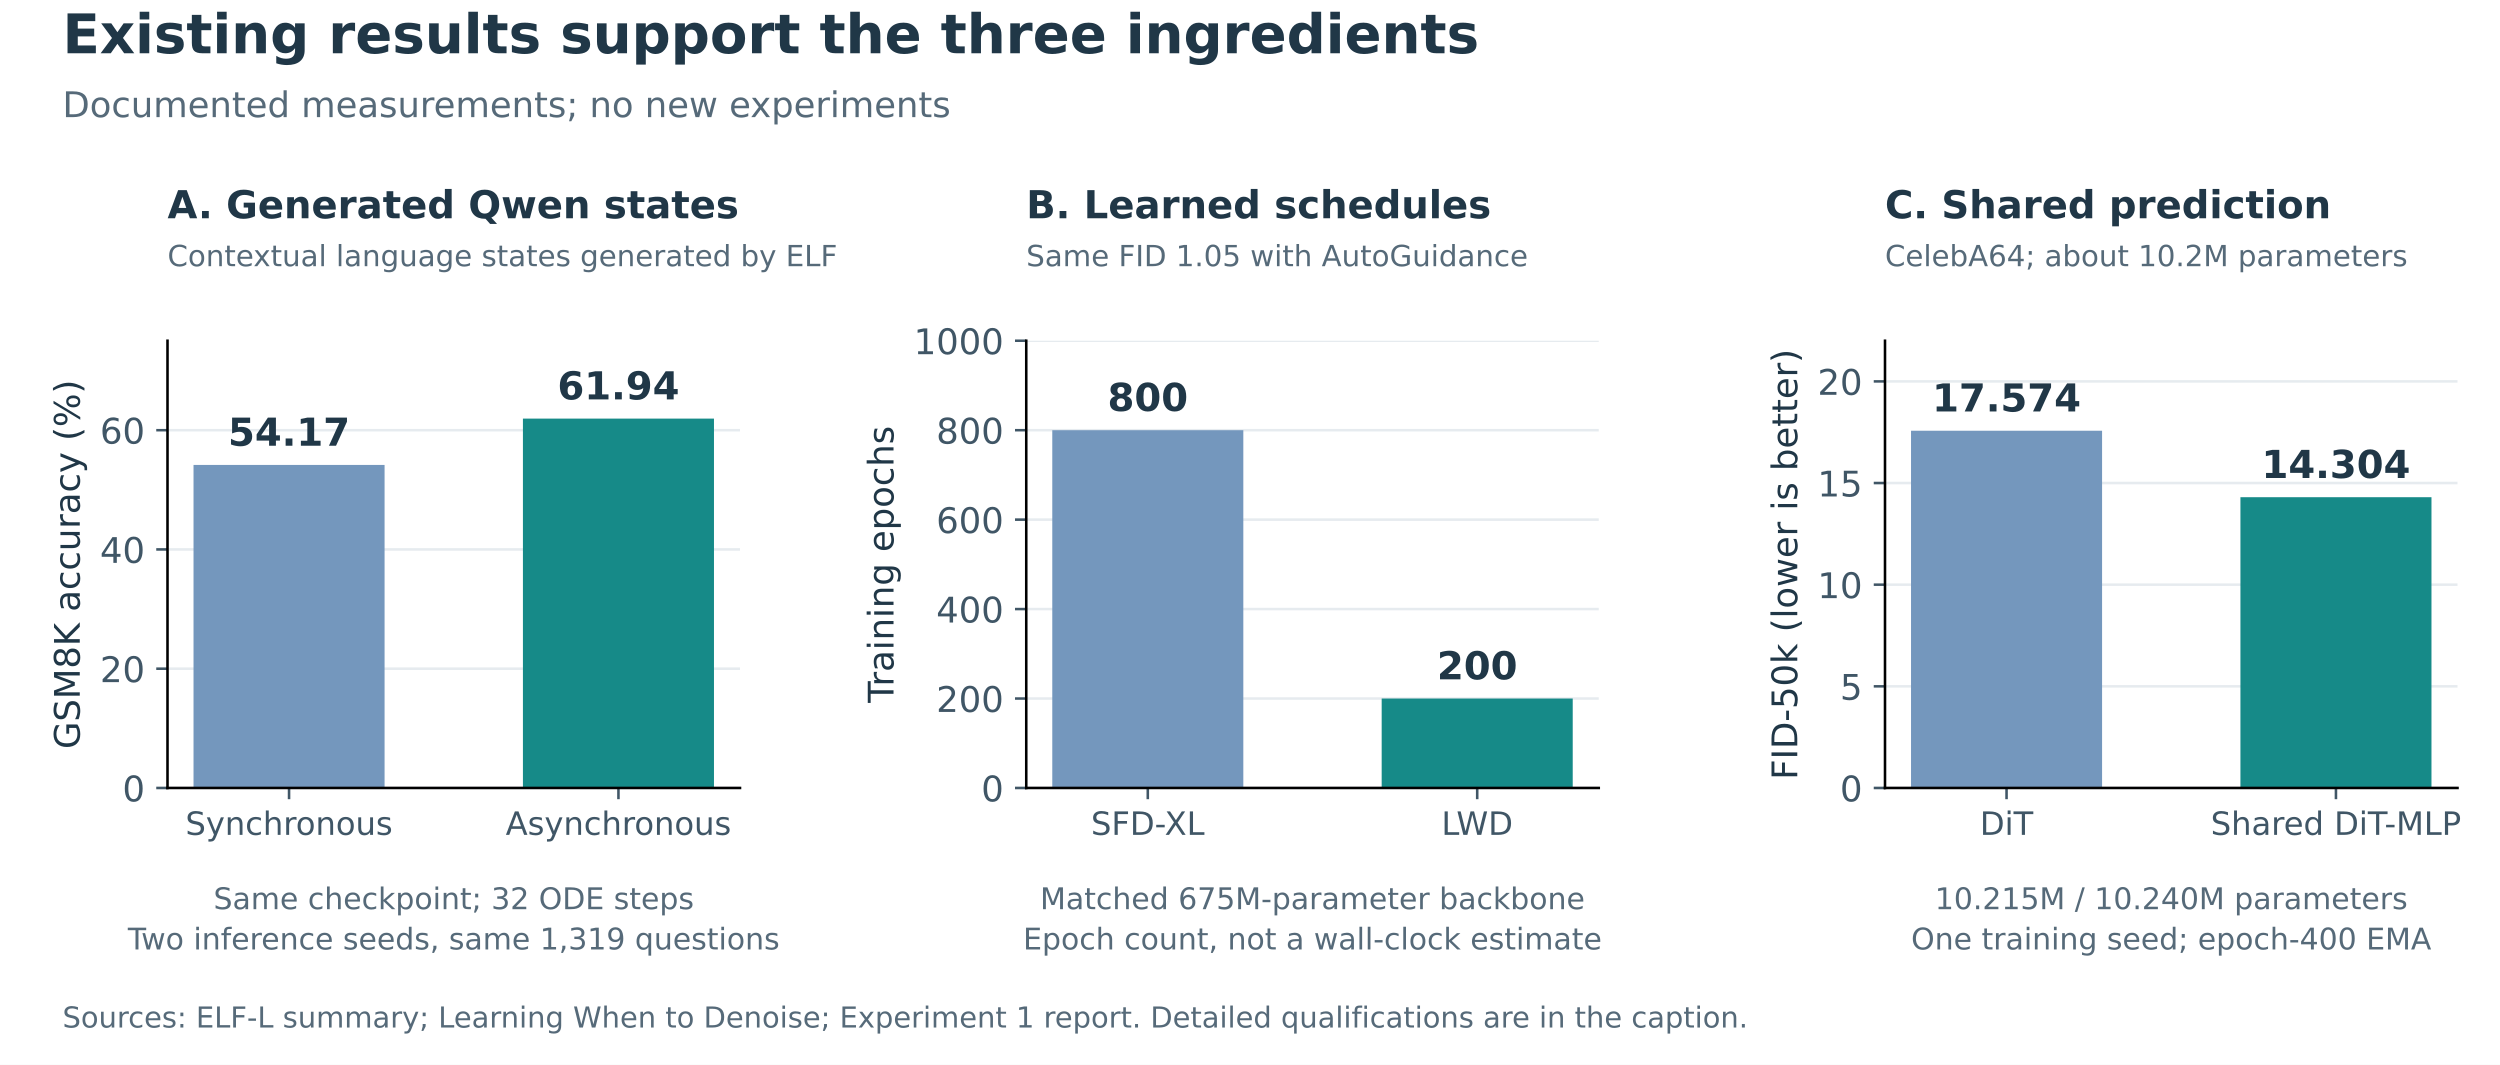
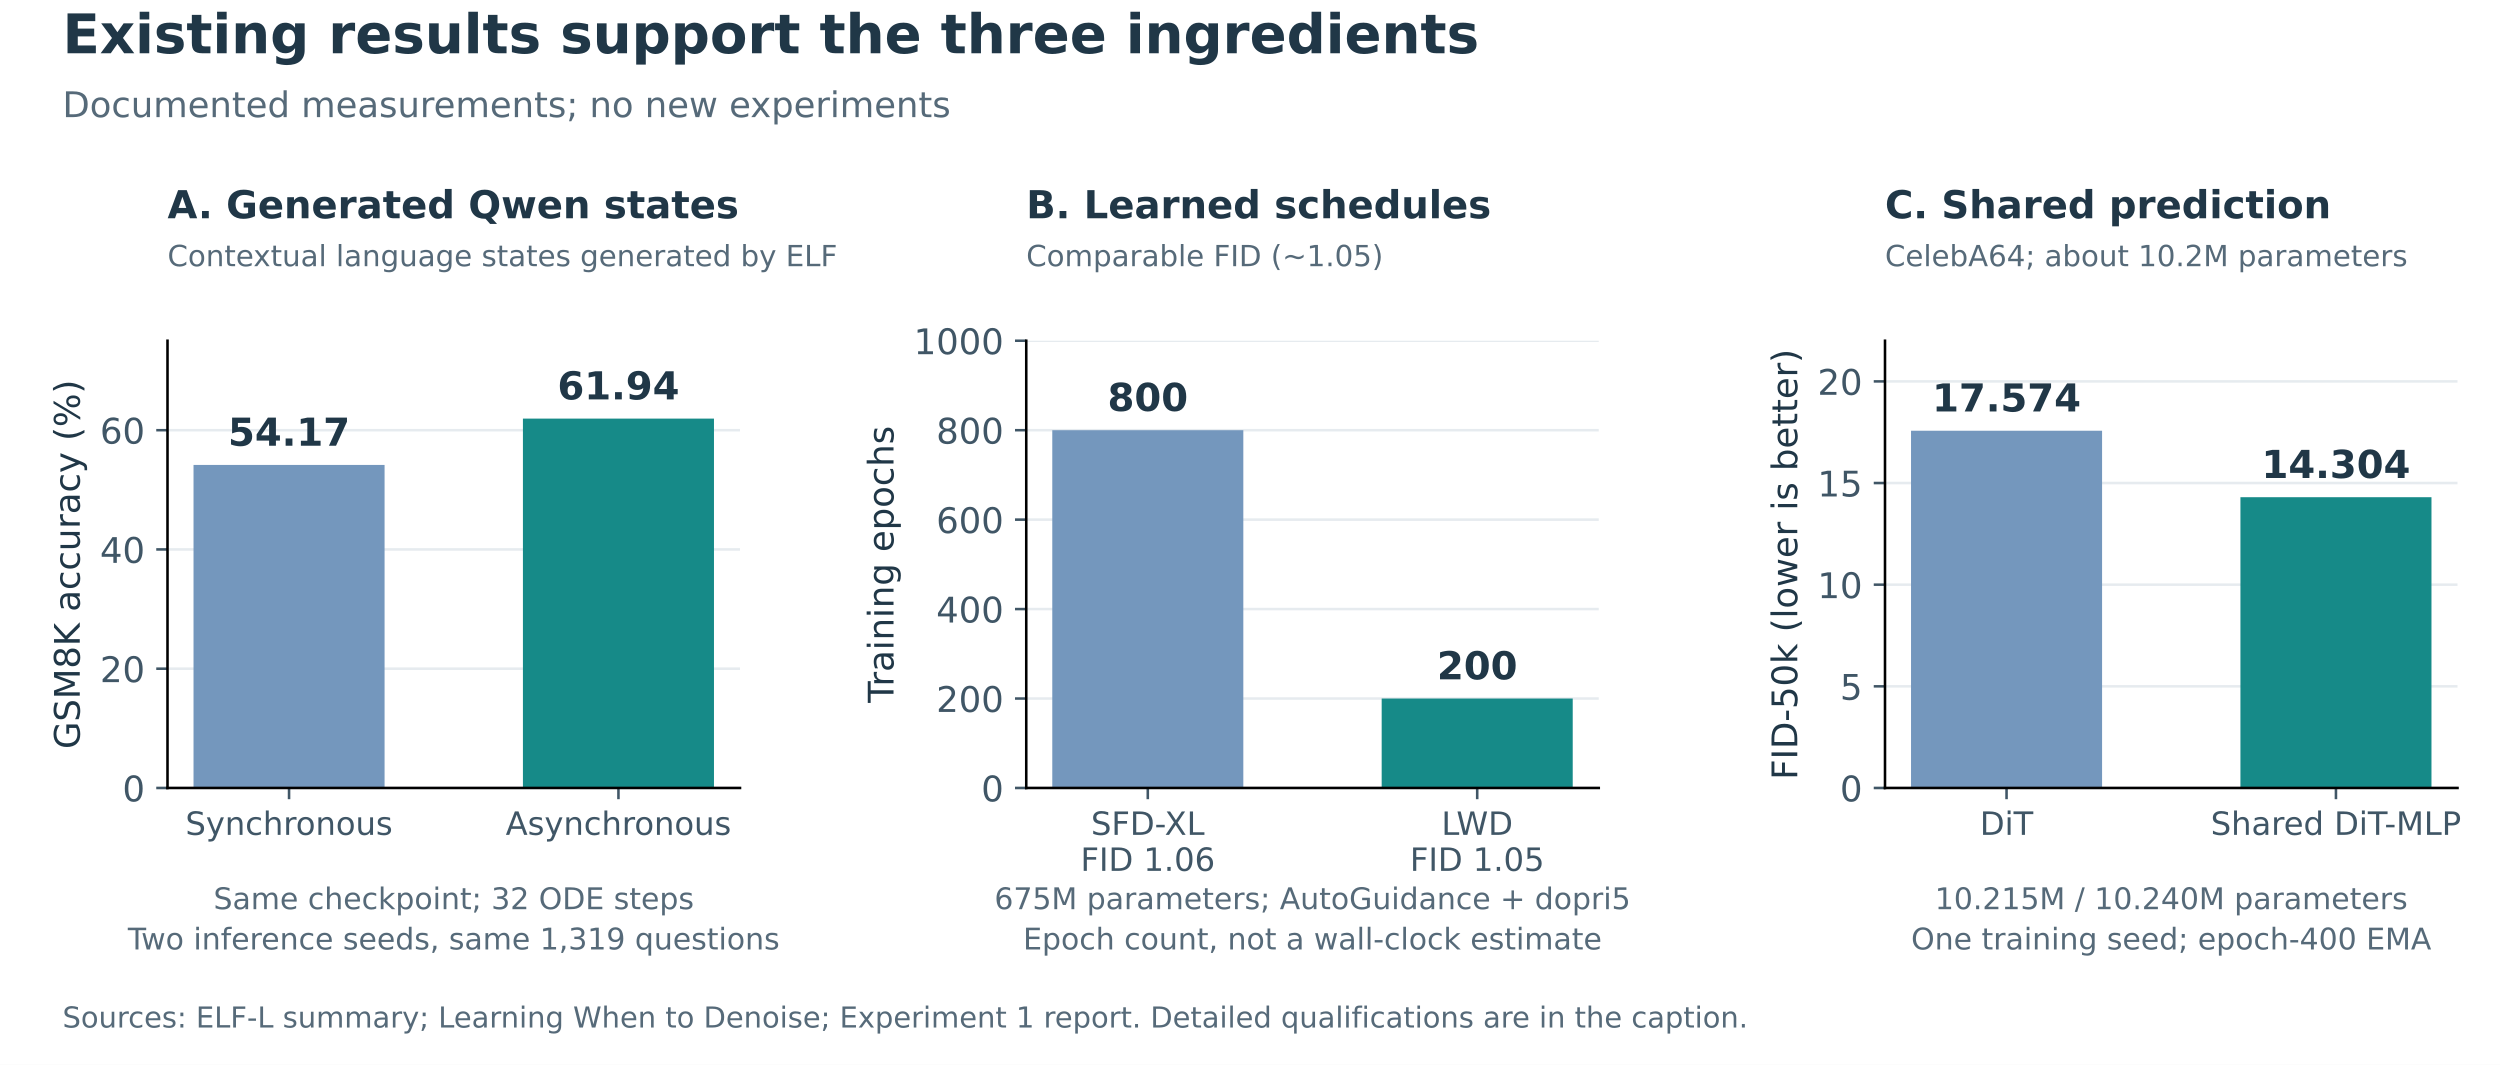
<svg xmlns="http://www.w3.org/2000/svg" xmlns:xlink="http://www.w3.org/1999/xlink" width="777.6pt" height="331.2pt" viewBox="0 0 777.6 331.2" version="1.1">
  <defs>
    <style type="text/css">*{stroke-linejoin: round; stroke-linecap: butt}</style>
  </defs>
  <g id="figure_1">
    <g id="patch_1">
      <path d="M 0 331.2  L 777.6 331.2  L 777.6 0  L 0 0  z " style="fill: #ffffff" />
    </g>
    <g id="axes_1">
      <g id="patch_2">
        <path d="M 52.099 245.088  L 230.17 245.088  L 230.17 105.984  L 52.099 105.984  z " style="fill: #ffffff" />
      </g>
      <g id="matplotlib.axis_1">
        <g id="xtick_1">
          <g id="line2d_1">
            <defs>
-               <path id="m4f44a364bf" d="M 0 0  L 0 3.5  " style="stroke: #405666; stroke-width: 0.8" />
+               <path id="mb51ee519b4" d="M 0 0  L 0 3.5  " style="stroke: #405666; stroke-width: 0.8" />
            </defs>
            <g>
-               <use xlink:href="#m4f44a364bf" x="89.906" y="245.088" style="fill: #405666; stroke: #405666; stroke-width: 0.8" />
+               <use xlink:href="#mb51ee519b4" x="89.906" y="245.088" style="fill: #405666; stroke: #405666; stroke-width: 0.8" />
            </g>
          </g>
          <g id="text_1">
            <text style="font-size: 10px; font-family: 'DejaVu Sans'; text-anchor: middle; fill: #405666" x="89.906" y="259.686" transform="rotate(-0 89.90586 259.6864)">Synchronous</text>
          </g>
        </g>
        <g id="xtick_2">
          <g id="line2d_2">
            <g>
-               <use xlink:href="#m4f44a364bf" x="192.363" y="245.088" style="fill: #405666; stroke: #405666; stroke-width: 0.8" />
+               <use xlink:href="#mb51ee519b4" x="192.363" y="245.088" style="fill: #405666; stroke: #405666; stroke-width: 0.8" />
            </g>
          </g>
          <g id="text_2">
            <text style="font-size: 10px; font-family: 'DejaVu Sans'; text-anchor: middle; fill: #405666" x="192.363" y="259.686" transform="rotate(-0 192.3629 259.6864)">Asynchronous</text>
          </g>
        </g>
      </g>
      <g id="matplotlib.axis_2">
        <g id="ytick_1">
          <g id="line2d_3">
-             <path d="M 52.099 245.088  L 230.17 245.088  " clip-path="url(#pe9243aeff3)" style="fill: none; stroke: #e6ebef; stroke-width: 0.8; stroke-linecap: square" />
+             <path d="M 52.099 245.088  L 230.17 245.088  " clip-path="url(#p2dae9a7ba0)" style="fill: none; stroke: #e6ebef; stroke-width: 0.8; stroke-linecap: square" />
          </g>
          <g id="line2d_4">
            <defs>
-               <path id="m4fe700fa84" d="M 0 0  L -3.5 0  " style="stroke: #405666; stroke-width: 0.8" />
+               <path id="m83fa7ce3c8" d="M 0 0  L -3.5 0  " style="stroke: #405666; stroke-width: 0.8" />
            </defs>
            <g>
-               <use xlink:href="#m4fe700fa84" x="52.099" y="245.088" style="fill: #405666; stroke: #405666; stroke-width: 0.8" />
+               <use xlink:href="#m83fa7ce3c8" x="52.099" y="245.088" style="fill: #405666; stroke: #405666; stroke-width: 0.8" />
            </g>
          </g>
          <g id="text_3">
            <text style="font-size: 11px; font-family: 'DejaVu Sans'; text-anchor: end; fill: #405666" x="45.099" y="249.267" transform="rotate(-0 45.0992 249.2671)">0</text>
          </g>
        </g>
        <g id="ytick_2">
          <g id="line2d_5">
-             <path d="M 52.099 207.994  L 230.17 207.994  " clip-path="url(#pe9243aeff3)" style="fill: none; stroke: #e6ebef; stroke-width: 0.8; stroke-linecap: square" />
+             <path d="M 52.099 207.994  L 230.17 207.994  " clip-path="url(#p2dae9a7ba0)" style="fill: none; stroke: #e6ebef; stroke-width: 0.8; stroke-linecap: square" />
          </g>
          <g id="line2d_6">
            <g>
-               <use xlink:href="#m4fe700fa84" x="52.099" y="207.994" style="fill: #405666; stroke: #405666; stroke-width: 0.8" />
+               <use xlink:href="#m83fa7ce3c8" x="52.099" y="207.994" style="fill: #405666; stroke: #405666; stroke-width: 0.8" />
            </g>
          </g>
          <g id="text_4">
            <text style="font-size: 11px; font-family: 'DejaVu Sans'; text-anchor: end; fill: #405666" x="45.099" y="212.173" transform="rotate(-0 45.0992 212.1727)">20</text>
          </g>
        </g>
        <g id="ytick_3">
          <g id="line2d_7">
-             <path d="M 52.099 170.899  L 230.17 170.899  " clip-path="url(#pe9243aeff3)" style="fill: none; stroke: #e6ebef; stroke-width: 0.8; stroke-linecap: square" />
+             <path d="M 52.099 170.899  L 230.17 170.899  " clip-path="url(#p2dae9a7ba0)" style="fill: none; stroke: #e6ebef; stroke-width: 0.8; stroke-linecap: square" />
          </g>
          <g id="line2d_8">
            <g>
-               <use xlink:href="#m4fe700fa84" x="52.099" y="170.899" style="fill: #405666; stroke: #405666; stroke-width: 0.8" />
+               <use xlink:href="#m83fa7ce3c8" x="52.099" y="170.899" style="fill: #405666; stroke: #405666; stroke-width: 0.8" />
            </g>
          </g>
          <g id="text_5">
            <text style="font-size: 11px; font-family: 'DejaVu Sans'; text-anchor: end; fill: #405666" x="45.099" y="175.078" transform="rotate(-0 45.0992 175.0783)">40</text>
          </g>
        </g>
        <g id="ytick_4">
          <g id="line2d_9">
-             <path d="M 52.099 133.805  L 230.17 133.805  " clip-path="url(#pe9243aeff3)" style="fill: none; stroke: #e6ebef; stroke-width: 0.8; stroke-linecap: square" />
+             <path d="M 52.099 133.805  L 230.17 133.805  " clip-path="url(#p2dae9a7ba0)" style="fill: none; stroke: #e6ebef; stroke-width: 0.8; stroke-linecap: square" />
          </g>
          <g id="line2d_10">
            <g>
-               <use xlink:href="#m4fe700fa84" x="52.099" y="133.805" style="fill: #405666; stroke: #405666; stroke-width: 0.8" />
+               <use xlink:href="#m83fa7ce3c8" x="52.099" y="133.805" style="fill: #405666; stroke: #405666; stroke-width: 0.8" />
            </g>
          </g>
          <g id="text_6">
            <text style="font-size: 11px; font-family: 'DejaVu Sans'; text-anchor: end; fill: #405666" x="45.099" y="137.984" transform="rotate(-0 45.0992 137.9839)">60</text>
          </g>
        </g>
        <g id="text_7">
          <text style="font-size: 11px; font-family: 'DejaVu Sans'; text-anchor: middle; fill: #203747" x="24.814" y="175.536" transform="rotate(-90 24.81404 175.536)">GSM8K accuracy (%)</text>
        </g>
      </g>
      <g id="patch_3">
-         <path d="M 60.193 245.088  L 119.618 245.088  L 119.618 144.618  L 60.193 144.618  z " clip-path="url(#pe9243aeff3)" style="fill: #7497bd" />
+         <path d="M 60.193 245.088  L 119.618 245.088  L 119.618 144.618  L 60.193 144.618  z " clip-path="url(#p2dae9a7ba0)" style="fill: #7497bd" />
      </g>
      <g id="patch_4">
-         <path d="M 162.65 245.088  L 222.075 245.088  L 222.075 130.205  L 162.65 130.205  z " clip-path="url(#pe9243aeff3)" style="fill: #168a88" />
+         <path d="M 162.65 245.088  L 222.075 245.088  L 222.075 130.205  L 162.65 130.205  z " clip-path="url(#p2dae9a7ba0)" style="fill: #168a88" />
      </g>
      <g id="patch_5">
        <path d="M 52.099 245.088  L 52.099 105.984  " style="fill: none; stroke: #000000; stroke-width: 0.8; stroke-linejoin: miter; stroke-linecap: square" />
      </g>
      <g id="patch_6">
        <path d="M 52.099 245.088  L 230.17 245.088  " style="fill: none; stroke: #000000; stroke-width: 0.8; stroke-linejoin: miter; stroke-linecap: square" />
      </g>
      <g id="text_8">
        <text style="font-weight: 700; font-size: 12px; font-family: 'DejaVu Sans'; text-anchor: middle; fill: #203747" x="89.906" y="138.645" transform="rotate(-0 89.90586 138.645)">54.17</text>
      </g>
      <g id="text_9">
        <text style="font-weight: 700; font-size: 12px; font-family: 'DejaVu Sans'; text-anchor: middle; fill: #203747" x="192.363" y="124.232" transform="rotate(-0 192.3629 124.2317)">61.94</text>
      </g>
    </g>
    <g id="axes_2">
      <g id="patch_7">
        <path d="M 319.205 245.088  L 497.275 245.088  L 497.275 105.984  L 319.205 105.984  z " style="fill: #ffffff" />
      </g>
      <g id="matplotlib.axis_3">
        <g id="xtick_3">
          <g id="line2d_11">
            <g>
-               <use xlink:href="#m4f44a364bf" x="357.011" y="245.088" style="fill: #405666; stroke: #405666; stroke-width: 0.8" />
+               <use xlink:href="#mb51ee519b4" x="357.011" y="245.088" style="fill: #405666; stroke: #405666; stroke-width: 0.8" />
            </g>
          </g>
          <g id="text_10">
-             <text style="font-size: 10px; font-family: 'DejaVu Sans'; text-anchor: middle; fill: #405666" x="357.011" y="259.686" transform="rotate(-0 357.0115 259.6864)">SFD-XL</text>
+             <text style="font-size: 10px; font-family: 'DejaVu Sans'; fill: #405666" transform="translate(339.3466 259.6864)">SFD-XL</text>
+             <text style="font-size: 10px; font-family: 'DejaVu Sans'; fill: #405666" transform="translate(336.0888 270.8843)">FID 1.06</text>
          </g>
        </g>
        <g id="xtick_4">
          <g id="line2d_12">
            <g>
-               <use xlink:href="#m4f44a364bf" x="459.469" y="245.088" style="fill: #405666; stroke: #405666; stroke-width: 0.8" />
+               <use xlink:href="#mb51ee519b4" x="459.469" y="245.088" style="fill: #405666; stroke: #405666; stroke-width: 0.8" />
            </g>
          </g>
          <g id="text_11">
-             <text style="font-size: 10px; font-family: 'DejaVu Sans'; text-anchor: middle; fill: #405666" x="459.469" y="259.686" transform="rotate(-0 459.4685 259.6864)">LWD</text>
+             <text style="font-size: 10px; font-family: 'DejaVu Sans'; fill: #405666" transform="translate(448.3451 259.6864)">LWD</text>
+             <text style="font-size: 10px; font-family: 'DejaVu Sans'; fill: #405666" transform="translate(438.5459 270.8843)">FID 1.05</text>
          </g>
        </g>
      </g>
      <g id="matplotlib.axis_4">
        <g id="ytick_5">
          <g id="line2d_13">
-             <path d="M 319.205 245.088  L 497.275 245.088  " clip-path="url(#p76b7afca17)" style="fill: none; stroke: #e6ebef; stroke-width: 0.8; stroke-linecap: square" />
+             <path d="M 319.205 245.088  L 497.275 245.088  " clip-path="url(#pc0f7fefae0)" style="fill: none; stroke: #e6ebef; stroke-width: 0.8; stroke-linecap: square" />
          </g>
          <g id="line2d_14">
            <g>
-               <use xlink:href="#m4fe700fa84" x="319.205" y="245.088" style="fill: #405666; stroke: #405666; stroke-width: 0.8" />
+               <use xlink:href="#m83fa7ce3c8" x="319.205" y="245.088" style="fill: #405666; stroke: #405666; stroke-width: 0.8" />
            </g>
          </g>
          <g id="text_12">
            <text style="font-size: 11px; font-family: 'DejaVu Sans'; text-anchor: end; fill: #405666" x="312.205" y="249.267" transform="rotate(-0 312.2048 249.2671)">0</text>
          </g>
        </g>
        <g id="ytick_6">
          <g id="line2d_15">
-             <path d="M 319.205 217.267  L 497.275 217.267  " clip-path="url(#p76b7afca17)" style="fill: none; stroke: #e6ebef; stroke-width: 0.8; stroke-linecap: square" />
+             <path d="M 319.205 217.267  L 497.275 217.267  " clip-path="url(#pc0f7fefae0)" style="fill: none; stroke: #e6ebef; stroke-width: 0.8; stroke-linecap: square" />
          </g>
          <g id="line2d_16">
            <g>
-               <use xlink:href="#m4fe700fa84" x="319.205" y="217.267" style="fill: #405666; stroke: #405666; stroke-width: 0.8" />
+               <use xlink:href="#m83fa7ce3c8" x="319.205" y="217.267" style="fill: #405666; stroke: #405666; stroke-width: 0.8" />
            </g>
          </g>
          <g id="text_13">
            <text style="font-size: 11px; font-family: 'DejaVu Sans'; text-anchor: end; fill: #405666" x="312.205" y="221.446" transform="rotate(-0 312.2048 221.4463)">200</text>
          </g>
        </g>
        <g id="ytick_7">
          <g id="line2d_17">
-             <path d="M 319.205 189.446  L 497.275 189.446  " clip-path="url(#p76b7afca17)" style="fill: none; stroke: #e6ebef; stroke-width: 0.8; stroke-linecap: square" />
+             <path d="M 319.205 189.446  L 497.275 189.446  " clip-path="url(#pc0f7fefae0)" style="fill: none; stroke: #e6ebef; stroke-width: 0.8; stroke-linecap: square" />
          </g>
          <g id="line2d_18">
            <g>
-               <use xlink:href="#m4fe700fa84" x="319.205" y="189.446" style="fill: #405666; stroke: #405666; stroke-width: 0.8" />
+               <use xlink:href="#m83fa7ce3c8" x="319.205" y="189.446" style="fill: #405666; stroke: #405666; stroke-width: 0.8" />
            </g>
          </g>
          <g id="text_14">
            <text style="font-size: 11px; font-family: 'DejaVu Sans'; text-anchor: end; fill: #405666" x="312.205" y="193.626" transform="rotate(-0 312.2048 193.6255)">400</text>
          </g>
        </g>
        <g id="ytick_8">
          <g id="line2d_19">
-             <path d="M 319.205 161.626  L 497.275 161.626  " clip-path="url(#p76b7afca17)" style="fill: none; stroke: #e6ebef; stroke-width: 0.8; stroke-linecap: square" />
+             <path d="M 319.205 161.626  L 497.275 161.626  " clip-path="url(#pc0f7fefae0)" style="fill: none; stroke: #e6ebef; stroke-width: 0.8; stroke-linecap: square" />
          </g>
          <g id="line2d_20">
            <g>
-               <use xlink:href="#m4fe700fa84" x="319.205" y="161.626" style="fill: #405666; stroke: #405666; stroke-width: 0.8" />
+               <use xlink:href="#m83fa7ce3c8" x="319.205" y="161.626" style="fill: #405666; stroke: #405666; stroke-width: 0.8" />
            </g>
          </g>
          <g id="text_15">
            <text style="font-size: 11px; font-family: 'DejaVu Sans'; text-anchor: end; fill: #405666" x="312.205" y="165.805" transform="rotate(-0 312.2048 165.8047)">600</text>
          </g>
        </g>
        <g id="ytick_9">
          <g id="line2d_21">
-             <path d="M 319.205 133.805  L 497.275 133.805  " clip-path="url(#p76b7afca17)" style="fill: none; stroke: #e6ebef; stroke-width: 0.8; stroke-linecap: square" />
+             <path d="M 319.205 133.805  L 497.275 133.805  " clip-path="url(#pc0f7fefae0)" style="fill: none; stroke: #e6ebef; stroke-width: 0.8; stroke-linecap: square" />
          </g>
          <g id="line2d_22">
            <g>
-               <use xlink:href="#m4fe700fa84" x="319.205" y="133.805" style="fill: #405666; stroke: #405666; stroke-width: 0.8" />
+               <use xlink:href="#m83fa7ce3c8" x="319.205" y="133.805" style="fill: #405666; stroke: #405666; stroke-width: 0.8" />
            </g>
          </g>
          <g id="text_16">
            <text style="font-size: 11px; font-family: 'DejaVu Sans'; text-anchor: end; fill: #405666" x="312.205" y="137.984" transform="rotate(-0 312.2048 137.9839)">800</text>
          </g>
        </g>
        <g id="ytick_10">
          <g id="line2d_23">
-             <path d="M 319.205 105.984  L 497.275 105.984  " clip-path="url(#p76b7afca17)" style="fill: none; stroke: #e6ebef; stroke-width: 0.8; stroke-linecap: square" />
+             <path d="M 319.205 105.984  L 497.275 105.984  " clip-path="url(#pc0f7fefae0)" style="fill: none; stroke: #e6ebef; stroke-width: 0.8; stroke-linecap: square" />
          </g>
          <g id="line2d_24">
            <g>
-               <use xlink:href="#m4fe700fa84" x="319.205" y="105.984" style="fill: #405666; stroke: #405666; stroke-width: 0.8" />
+               <use xlink:href="#m83fa7ce3c8" x="319.205" y="105.984" style="fill: #405666; stroke: #405666; stroke-width: 0.8" />
            </g>
          </g>
          <g id="text_17">
            <text style="font-size: 11px; font-family: 'DejaVu Sans'; text-anchor: end; fill: #405666" x="312.205" y="110.163" transform="rotate(-0 312.2048 110.1631)">1000</text>
          </g>
        </g>
        <g id="text_18">
          <text style="font-size: 11px; font-family: 'DejaVu Sans'; text-anchor: middle; fill: #203747" x="277.922" y="175.536" transform="rotate(-90 277.9221 175.536)">Training epochs</text>
        </g>
      </g>
      <g id="patch_8">
-         <path d="M 327.299 245.088  L 386.724 245.088  L 386.724 133.805  L 327.299 133.805  z " clip-path="url(#p76b7afca17)" style="fill: #7497bd" />
+         <path d="M 327.299 245.088  L 386.724 245.088  L 386.724 133.805  L 327.299 133.805  z " clip-path="url(#pc0f7fefae0)" style="fill: #7497bd" />
      </g>
      <g id="patch_9">
-         <path d="M 429.756 245.088  L 489.181 245.088  L 489.181 217.267  L 429.756 217.267  z " clip-path="url(#p76b7afca17)" style="fill: #168a88" />
+         <path d="M 429.756 245.088  L 489.181 245.088  L 489.181 217.267  L 429.756 217.267  z " clip-path="url(#pc0f7fefae0)" style="fill: #168a88" />
      </g>
      <g id="patch_10">
        <path d="M 319.205 245.088  L 319.205 105.984  " style="fill: none; stroke: #000000; stroke-width: 0.8; stroke-linejoin: miter; stroke-linecap: square" />
      </g>
      <g id="patch_11">
        <path d="M 319.205 245.088  L 497.275 245.088  " style="fill: none; stroke: #000000; stroke-width: 0.8; stroke-linejoin: miter; stroke-linecap: square" />
      </g>
      <g id="text_19">
        <text style="font-weight: 700; font-size: 12px; font-family: 'DejaVu Sans'; text-anchor: middle; fill: #203747" x="357.011" y="127.832" transform="rotate(-0 357.0115 127.8316)">800</text>
      </g>
      <g id="text_20">
        <text style="font-weight: 700; font-size: 12px; font-family: 'DejaVu Sans'; text-anchor: middle; fill: #203747" x="459.469" y="211.294" transform="rotate(-0 459.4685 211.294)">200</text>
      </g>
    </g>
    <g id="axes_3">
      <g id="patch_12">
        <path d="M 586.31 245.088  L 764.381 245.088  L 764.381 105.984  L 586.31 105.984  z " style="fill: #ffffff" />
      </g>
      <g id="matplotlib.axis_5">
        <g id="xtick_5">
          <g id="line2d_25">
            <g>
-               <use xlink:href="#m4f44a364bf" x="624.117" y="245.088" style="fill: #405666; stroke: #405666; stroke-width: 0.8" />
+               <use xlink:href="#mb51ee519b4" x="624.117" y="245.088" style="fill: #405666; stroke: #405666; stroke-width: 0.8" />
            </g>
          </g>
          <g id="text_21">
            <text style="font-size: 10px; font-family: 'DejaVu Sans'; text-anchor: middle; fill: #405666" x="624.117" y="259.686" transform="rotate(-0 624.1171 259.6864)">DiT</text>
          </g>
        </g>
        <g id="xtick_6">
          <g id="line2d_26">
            <g>
-               <use xlink:href="#m4f44a364bf" x="726.574" y="245.088" style="fill: #405666; stroke: #405666; stroke-width: 0.8" />
+               <use xlink:href="#mb51ee519b4" x="726.574" y="245.088" style="fill: #405666; stroke: #405666; stroke-width: 0.8" />
            </g>
          </g>
          <g id="text_22">
            <text style="font-size: 10px; font-family: 'DejaVu Sans'; text-anchor: middle; fill: #405666" x="726.574" y="259.686" transform="rotate(-0 726.5741 259.6864)">Shared DiT-MLP</text>
          </g>
        </g>
      </g>
      <g id="matplotlib.axis_6">
        <g id="ytick_11">
          <g id="line2d_27">
-             <path d="M 586.31 245.088  L 764.381 245.088  " clip-path="url(#pbae3eadea7)" style="fill: none; stroke: #e6ebef; stroke-width: 0.8; stroke-linecap: square" />
+             <path d="M 586.31 245.088  L 764.381 245.088  " clip-path="url(#p6e89156272)" style="fill: none; stroke: #e6ebef; stroke-width: 0.8; stroke-linecap: square" />
          </g>
          <g id="line2d_28">
            <g>
-               <use xlink:href="#m4fe700fa84" x="586.31" y="245.088" style="fill: #405666; stroke: #405666; stroke-width: 0.8" />
+               <use xlink:href="#m83fa7ce3c8" x="586.31" y="245.088" style="fill: #405666; stroke: #405666; stroke-width: 0.8" />
            </g>
          </g>
          <g id="text_23">
            <text style="font-size: 11px; font-family: 'DejaVu Sans'; text-anchor: end; fill: #405666" x="579.31" y="249.267" transform="rotate(-0 579.3104 249.2671)">0</text>
          </g>
        </g>
        <g id="ytick_12">
          <g id="line2d_29">
-             <path d="M 586.31 213.473  L 764.381 213.473  " clip-path="url(#pbae3eadea7)" style="fill: none; stroke: #e6ebef; stroke-width: 0.8; stroke-linecap: square" />
+             <path d="M 586.31 213.473  L 764.381 213.473  " clip-path="url(#p6e89156272)" style="fill: none; stroke: #e6ebef; stroke-width: 0.8; stroke-linecap: square" />
          </g>
          <g id="line2d_30">
            <g>
-               <use xlink:href="#m4fe700fa84" x="586.31" y="213.473" style="fill: #405666; stroke: #405666; stroke-width: 0.8" />
+               <use xlink:href="#m83fa7ce3c8" x="586.31" y="213.473" style="fill: #405666; stroke: #405666; stroke-width: 0.8" />
            </g>
          </g>
          <g id="text_24">
            <text style="font-size: 11px; font-family: 'DejaVu Sans'; text-anchor: end; fill: #405666" x="579.31" y="217.653" transform="rotate(-0 579.3104 217.6526)">5</text>
          </g>
        </g>
        <g id="ytick_13">
          <g id="line2d_31">
-             <path d="M 586.31 181.859  L 764.381 181.859  " clip-path="url(#pbae3eadea7)" style="fill: none; stroke: #e6ebef; stroke-width: 0.8; stroke-linecap: square" />
+             <path d="M 586.31 181.859  L 764.381 181.859  " clip-path="url(#p6e89156272)" style="fill: none; stroke: #e6ebef; stroke-width: 0.8; stroke-linecap: square" />
          </g>
          <g id="line2d_32">
            <g>
-               <use xlink:href="#m4fe700fa84" x="586.31" y="181.859" style="fill: #405666; stroke: #405666; stroke-width: 0.8" />
+               <use xlink:href="#m83fa7ce3c8" x="586.31" y="181.859" style="fill: #405666; stroke: #405666; stroke-width: 0.8" />
            </g>
          </g>
          <g id="text_25">
            <text style="font-size: 11px; font-family: 'DejaVu Sans'; text-anchor: end; fill: #405666" x="579.31" y="186.038" transform="rotate(-0 579.3104 186.038)">10</text>
          </g>
        </g>
        <g id="ytick_14">
          <g id="line2d_33">
-             <path d="M 586.31 150.244  L 764.381 150.244  " clip-path="url(#pbae3eadea7)" style="fill: none; stroke: #e6ebef; stroke-width: 0.8; stroke-linecap: square" />
+             <path d="M 586.31 150.244  L 764.381 150.244  " clip-path="url(#p6e89156272)" style="fill: none; stroke: #e6ebef; stroke-width: 0.8; stroke-linecap: square" />
          </g>
          <g id="line2d_34">
            <g>
-               <use xlink:href="#m4fe700fa84" x="586.31" y="150.244" style="fill: #405666; stroke: #405666; stroke-width: 0.8" />
+               <use xlink:href="#m83fa7ce3c8" x="586.31" y="150.244" style="fill: #405666; stroke: #405666; stroke-width: 0.8" />
            </g>
          </g>
          <g id="text_26">
            <text style="font-size: 11px; font-family: 'DejaVu Sans'; text-anchor: end; fill: #405666" x="579.31" y="154.424" transform="rotate(-0 579.3104 154.4235)">15</text>
          </g>
        </g>
        <g id="ytick_15">
          <g id="line2d_35">
-             <path d="M 586.31 118.63  L 764.381 118.63  " clip-path="url(#pbae3eadea7)" style="fill: none; stroke: #e6ebef; stroke-width: 0.8; stroke-linecap: square" />
+             <path d="M 586.31 118.63  L 764.381 118.63  " clip-path="url(#p6e89156272)" style="fill: none; stroke: #e6ebef; stroke-width: 0.8; stroke-linecap: square" />
          </g>
          <g id="line2d_36">
            <g>
-               <use xlink:href="#m4fe700fa84" x="586.31" y="118.63" style="fill: #405666; stroke: #405666; stroke-width: 0.8" />
+               <use xlink:href="#m83fa7ce3c8" x="586.31" y="118.63" style="fill: #405666; stroke: #405666; stroke-width: 0.8" />
            </g>
          </g>
          <g id="text_27">
            <text style="font-size: 11px; font-family: 'DejaVu Sans'; text-anchor: end; fill: #405666" x="579.31" y="122.809" transform="rotate(-0 579.3104 122.809)">20</text>
          </g>
        </g>
        <g id="text_28">
          <text style="font-size: 11px; font-family: 'DejaVu Sans'; text-anchor: middle; fill: #203747" x="559.025" y="175.536" transform="rotate(-90 559.0252 175.536)">FID-50k (lower is better)</text>
        </g>
      </g>
      <g id="patch_13">
-         <path d="M 594.405 245.088  L 653.83 245.088  L 653.83 133.969  L 594.405 133.969  z " clip-path="url(#pbae3eadea7)" style="fill: #7497bd" />
+         <path d="M 594.405 245.088  L 653.83 245.088  L 653.83 133.969  L 594.405 133.969  z " clip-path="url(#p6e89156272)" style="fill: #7497bd" />
      </g>
      <g id="patch_14">
-         <path d="M 696.862 245.088  L 756.287 245.088  L 756.287 154.645  L 696.862 154.645  z " clip-path="url(#pbae3eadea7)" style="fill: #168a88" />
+         <path d="M 696.862 245.088  L 756.287 245.088  L 756.287 154.645  L 696.862 154.645  z " clip-path="url(#p6e89156272)" style="fill: #168a88" />
      </g>
      <g id="patch_15">
        <path d="M 586.31 245.088  L 586.31 105.984  " style="fill: none; stroke: #000000; stroke-width: 0.8; stroke-linejoin: miter; stroke-linecap: square" />
      </g>
      <g id="patch_16">
        <path d="M 586.31 245.088  L 764.381 245.088  " style="fill: none; stroke: #000000; stroke-width: 0.8; stroke-linejoin: miter; stroke-linecap: square" />
      </g>
      <g id="text_29">
        <text style="font-weight: 700; font-size: 12px; font-family: 'DejaVu Sans'; text-anchor: middle; fill: #203747" x="624.117" y="127.996" transform="rotate(-0 624.1171 127.996)">17.574</text>
      </g>
      <g id="text_30">
        <text style="font-weight: 700; font-size: 12px; font-family: 'DejaVu Sans'; text-anchor: middle; fill: #203747" x="726.574" y="148.672" transform="rotate(-0 726.5741 148.6719)">14.304</text>
      </g>
    </g>
    <g id="text_31">
      <text style="font-weight: 700; font-size: 17px; font-family: 'DejaVu Sans'; text-anchor: start; fill: #203747" x="19.44" y="16.56" transform="rotate(-0 19.44 16.56)">Existing results support the three ingredients</text>
    </g>
    <g id="text_32">
      <text style="font-size: 11px; font-family: 'DejaVu Sans'; text-anchor: start; fill: #566a79" x="19.44" y="36.432" transform="rotate(-0 19.44 36.432)">Documented measurements; no new experiments</text>
    </g>
    <g id="text_33">
      <text style="font-weight: 700; font-size: 12px; font-family: 'DejaVu Sans'; text-anchor: start; fill: #203747" x="52.099" y="67.896" transform="rotate(-0 52.0992 67.896)">A. Generated Qwen states</text>
    </g>
    <g id="text_34">
      <text style="font-size: 9.1px; font-family: 'DejaVu Sans'; text-anchor: start; fill: #566a79" x="52.099" y="82.8" transform="rotate(-0 52.0992 82.8)">Contextual language states generated by ELF</text>
    </g>
    <g id="text_35">
      <text style="font-size: 9.3px; font-family: 'DejaVu Sans'; fill: #566a79" transform="translate(66.41399 282.7873)">Same checkpoint; 32 ODE steps</text>
      <text style="font-size: 9.3px; font-family: 'DejaVu Sans'; fill: #566a79" transform="translate(39.77094 295.3212)">Two inference seeds, same 1,319 questions</text>
    </g>
    <g id="text_36">
      <text style="font-weight: 700; font-size: 12px; font-family: 'DejaVu Sans'; text-anchor: start; fill: #203747" x="319.205" y="67.896" transform="rotate(-0 319.2048 67.896)">B. Learned schedules</text>
    </g>
    <g id="text_37">
-       <text style="font-size: 9.1px; font-family: 'DejaVu Sans'; text-anchor: start; fill: #566a79" x="319.205" y="82.8" transform="rotate(-0 319.2048 82.8)">Same FID 1.05 with AutoGuidance</text>
+       <text style="font-size: 9.1px; font-family: 'DejaVu Sans'; text-anchor: start; fill: #566a79" x="319.205" y="82.8" transform="rotate(-0 319.2048 82.8)">Comparable FID (~1.05)</text>
    </g>
    <g id="text_38">
-       <text style="font-size: 9.3px; font-family: 'DejaVu Sans'; fill: #566a79" transform="translate(323.5119 282.7873)">Matched 675M-parameter backbone</text>
+       <text style="font-size: 9.3px; font-family: 'DejaVu Sans'; fill: #566a79" transform="translate(309.2909 282.7873)">675M parameters; AutoGuidance + dopri5</text>
      <text style="font-size: 9.3px; font-family: 'DejaVu Sans'; fill: #566a79" transform="translate(318.232 295.3212)">Epoch count, not a wall-clock estimate</text>
    </g>
    <g id="text_39">
      <text style="font-weight: 700; font-size: 12px; font-family: 'DejaVu Sans'; text-anchor: start; fill: #203747" x="586.31" y="67.896" transform="rotate(-0 586.3104 67.896)">C. Shared prediction</text>
    </g>
    <g id="text_40">
      <text style="font-size: 9.1px; font-family: 'DejaVu Sans'; text-anchor: start; fill: #566a79" x="586.31" y="82.8" transform="rotate(-0 586.3104 82.8)">CelebA64; about 10.2M parameters</text>
    </g>
    <g id="text_41">
      <text style="font-size: 9.3px; font-family: 'DejaVu Sans'; fill: #566a79" transform="translate(601.8088 282.7873)">10.215M / 10.240M parameters</text>
      <text style="font-size: 9.3px; font-family: 'DejaVu Sans'; fill: #566a79" transform="translate(594.4421 295.3212)">One training seed; epoch-400 EMA</text>
    </g>
    <g id="text_42">
      <text style="font-size: 9px; font-family: 'DejaVu Sans'; text-anchor: start; fill: #566a79" x="19.44" y="319.608" transform="rotate(-0 19.44 319.608)">Sources: ELF-L summary; Learning When to Denoise; Experiment 1 report. Detailed qualifications are in the caption.</text>
    </g>
  </g>
  <defs>
-     <clipPath id="pe9243aeff3">
+     <clipPath id="p2dae9a7ba0">
      <rect x="52.099" y="105.984" width="178.07" height="139.104" />
    </clipPath>
-     <clipPath id="p76b7afca17">
+     <clipPath id="pc0f7fefae0">
      <rect x="319.205" y="105.984" width="178.07" height="139.104" />
    </clipPath>
-     <clipPath id="pbae3eadea7">
+     <clipPath id="p6e89156272">
      <rect x="586.31" y="105.984" width="178.07" height="139.104" />
    </clipPath>
  </defs>
</svg>
